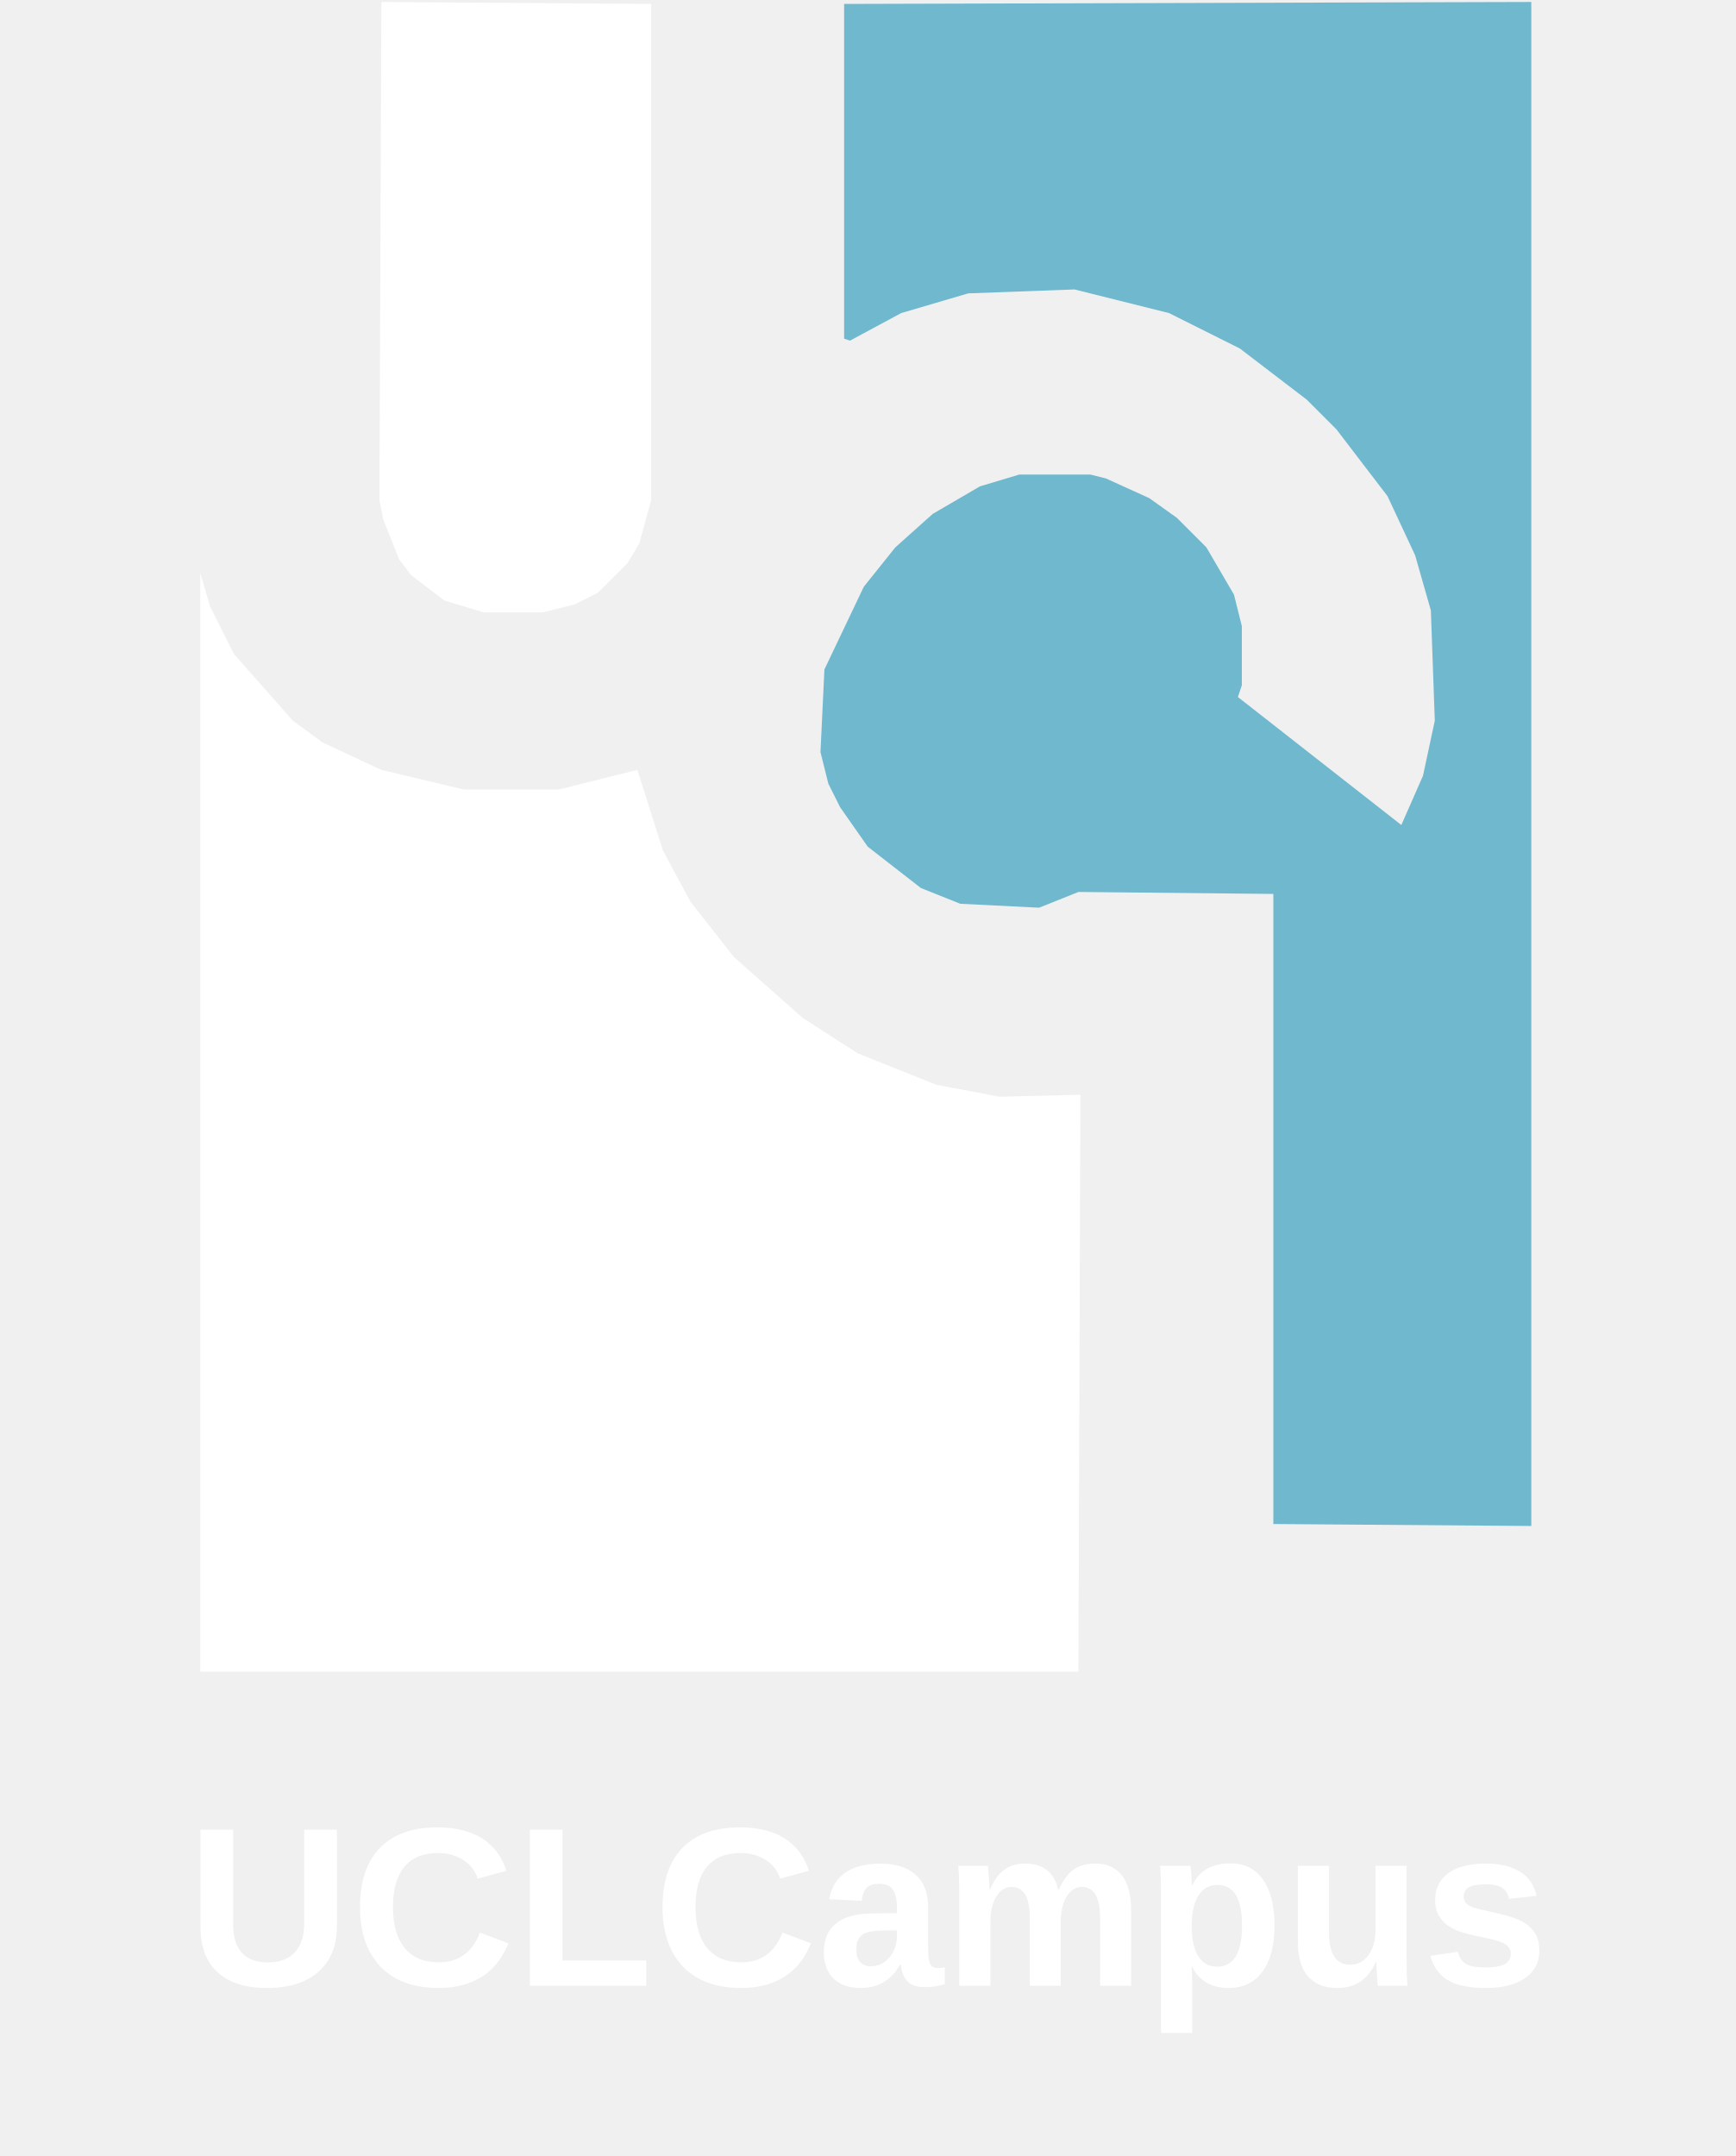
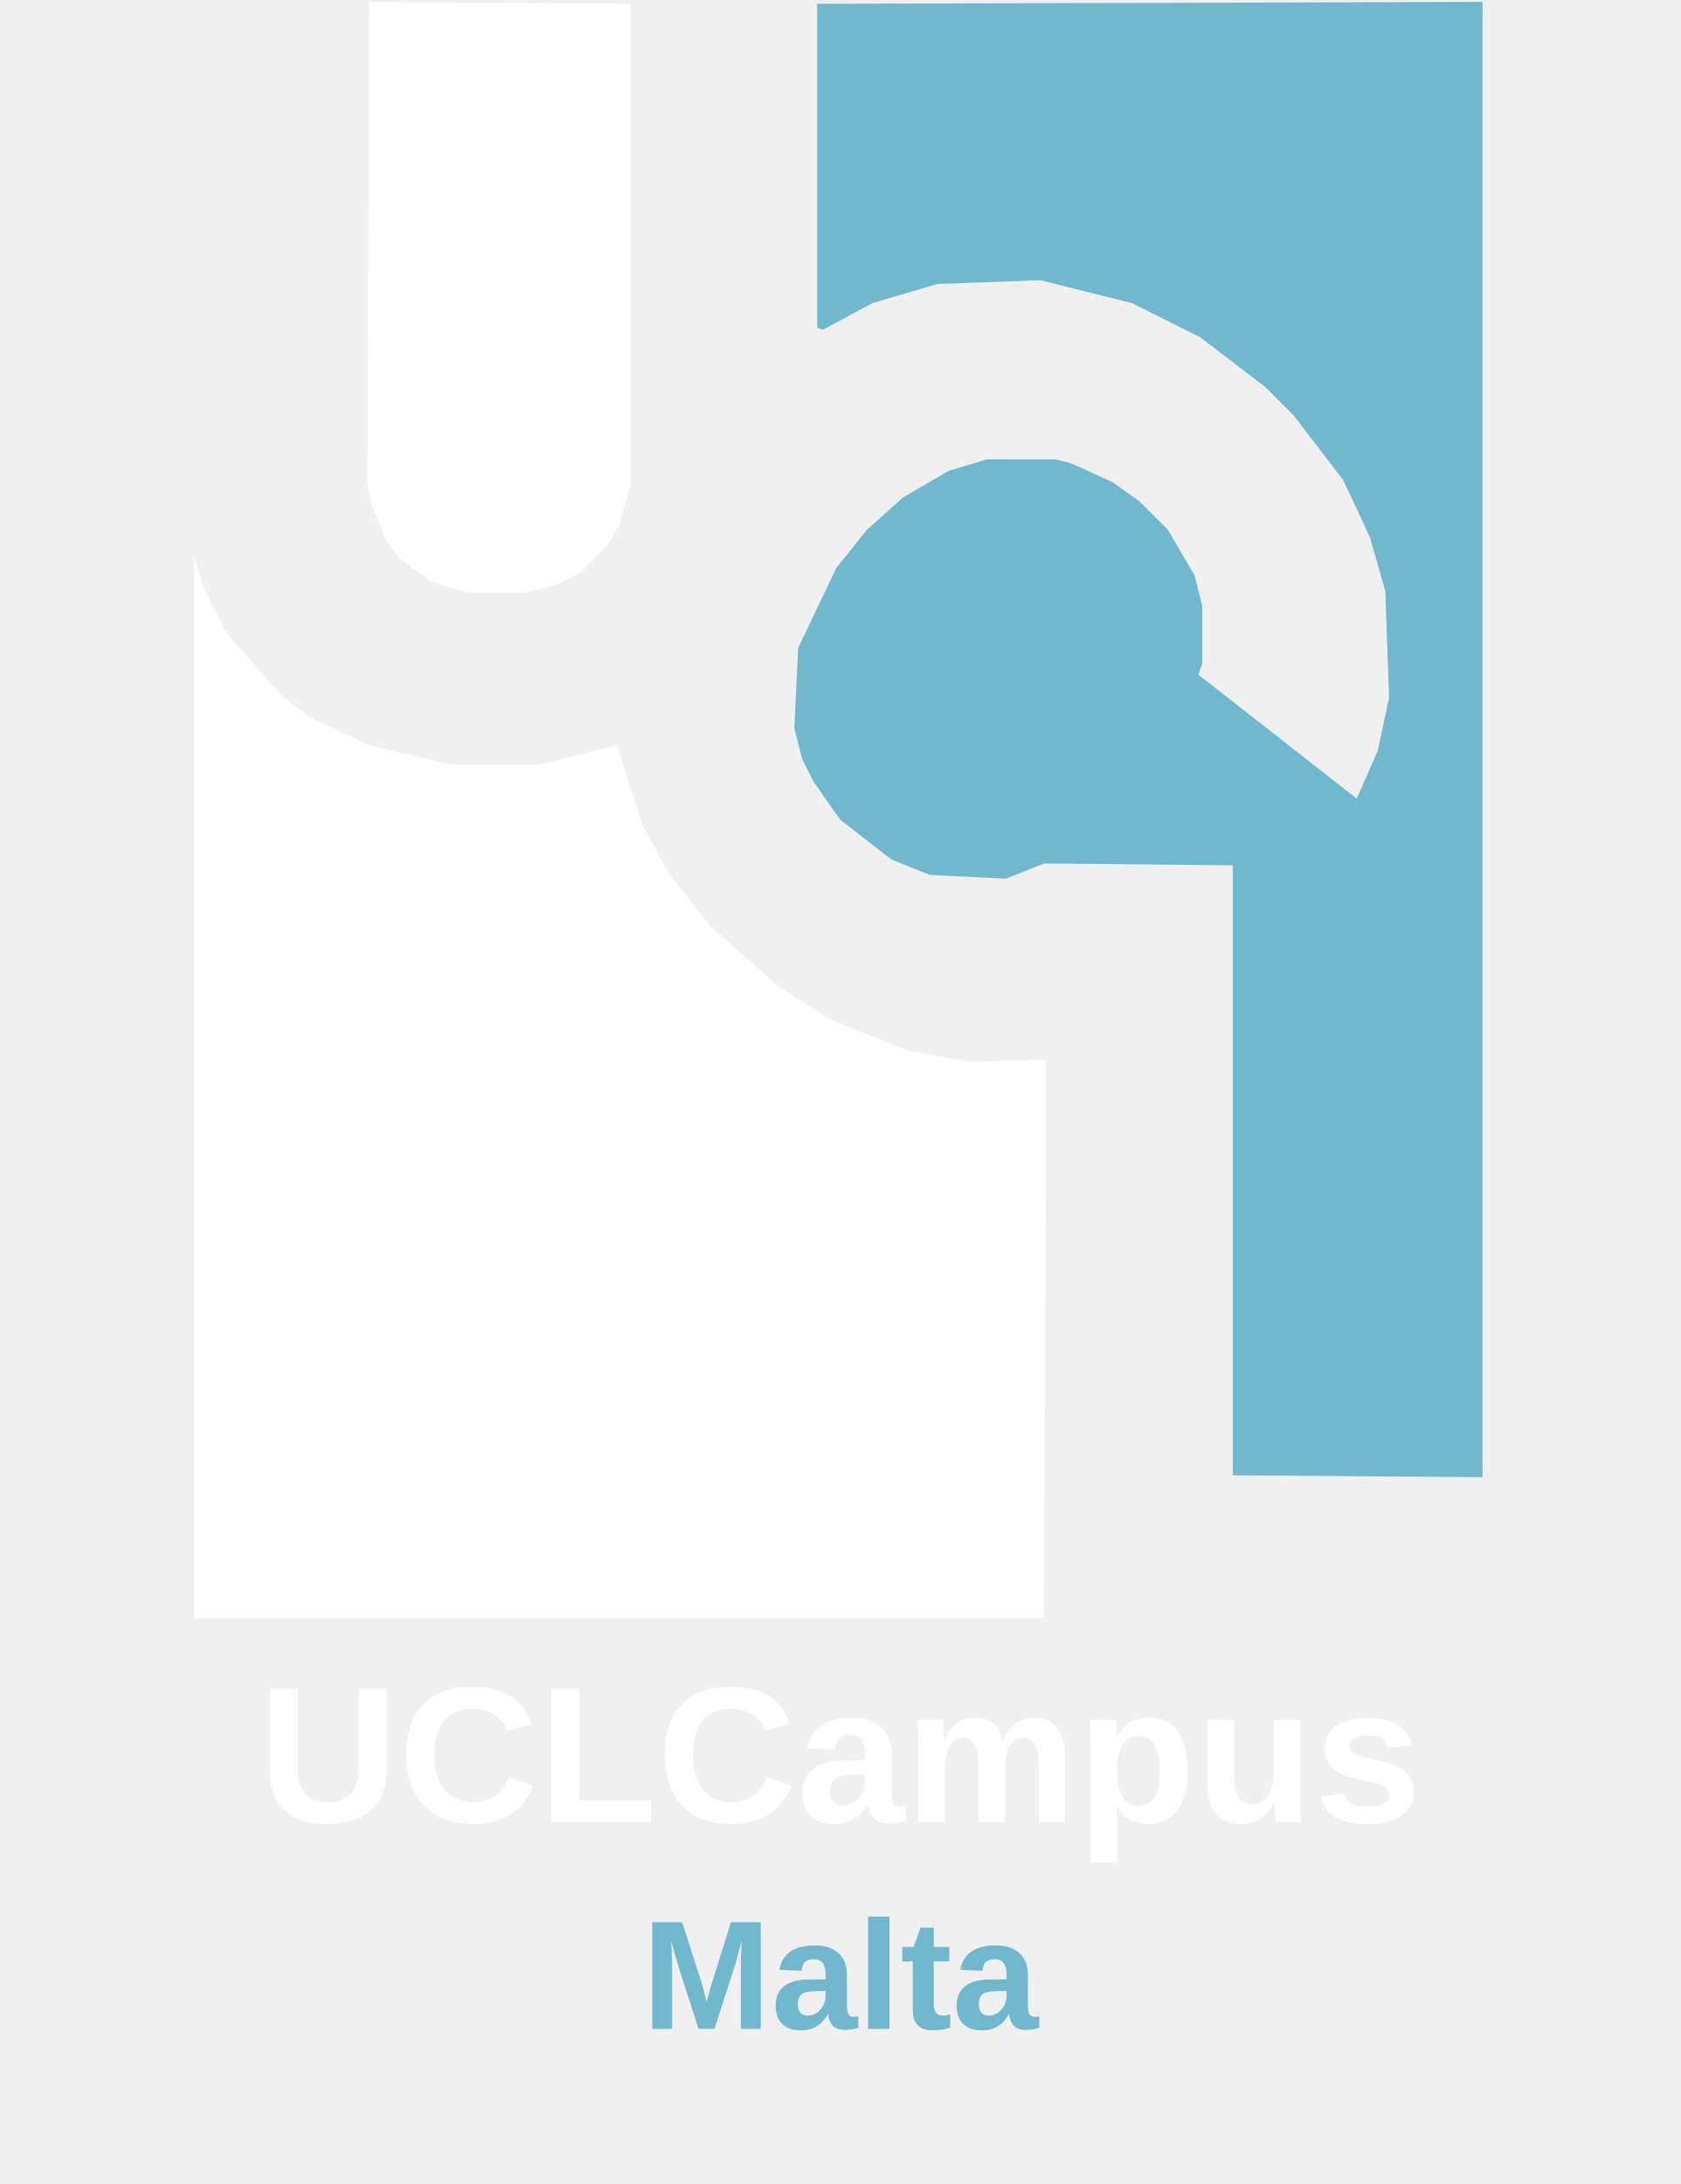
- <svg xmlns="http://www.w3.org/2000/svg" viewBox="0 0 260 323" width="260" height="323">
+ <svg xmlns="http://www.w3.org/2000/svg" viewBox="0 0 260 338" width="260" height="338">
  <g transform="translate(30.0,0) scale(0.58997)">
    <path d="M 338.0,387.5 L 272.5,387.0 L 272.5,227.0 L 223.0,226.5 L 213.0,230.5 L 193.0,229.5 L 183.0,225.5 L 169.5,215.0 L 162.5,205.0 L 159.5,199.0 L 157.5,191.0 L 158.5,170.0 L 168.5,149.0 L 176.5,139.0 L 186.0,130.5 L 198.0,123.5 L 208.0,120.5 L 226.0,120.5 L 230.0,121.5 L 241.0,126.5 L 248.0,131.5 L 255.5,139.0 L 262.5,151.0 L 264.5,159.0 L 264.5,174.0 L 263.5,177.0 L 305.0,209.5 L 310.5,197.0 L 313.5,183.0 L 312.5,155.0 L 308.5,141.0 L 301.5,126.0 L 288.5,109.0 L 281.0,101.5 L 264.0,88.5 L 246.0,79.5 L 222.0,73.5 L 195.0,74.5 L 178.0,79.5 L 165.0,86.5 L 163.5,86.0 L 163.5,1.0 L 338.0,0.5 Z" fill="#6FB8CE" fill-rule="evenodd" />
    <path d="M 87.0,155.5 L 72.0,155.5 L 62.0,152.5 L 53.5,146.0 L 50.5,142.0 L 46.5,132.0 L 45.5,127.0 L 46.0,0.5 L 114.5,1.0 L 114.5,127.0 L 111.5,138.0 L 108.5,143.0 L 101.0,150.5 L 95.0,153.5 L 87.0,155.5 Z M 0.0,145.5 L 2.5,154.0 L 8.5,166.0 L 23.5,183.0 L 31.0,188.5 L 46.0,195.5 L 67.0,200.5 L 91.0,200.5 L 111.0,195.5 L 117.5,216.0 L 124.5,229.0 L 135.5,243.0 L 153.0,258.5 L 167.0,267.5 L 187.0,275.5 L 203.0,278.5 L 223.5,278.0 L 223.0,424.5 L 0.0,424.5 Z" fill="#FFFFFF" fill-rule="evenodd" />
  </g>
-   <text x="130.0" y="297.5" text-anchor="middle" font-family="Arial, Helvetica, sans-serif" font-weight="700" font-size="34" fill="#FFFFFF">UCLCampus</text>
+   <text x="130.0" y="282" text-anchor="middle" font-family="Arial, Helvetica, sans-serif" font-weight="700" font-size="30" fill="#FFFFFF">UCLCampus<tspan x="130.0" dy="32" font-size="24" fill="#6FB8CE">Malta</tspan>
+   </text>
</svg>
